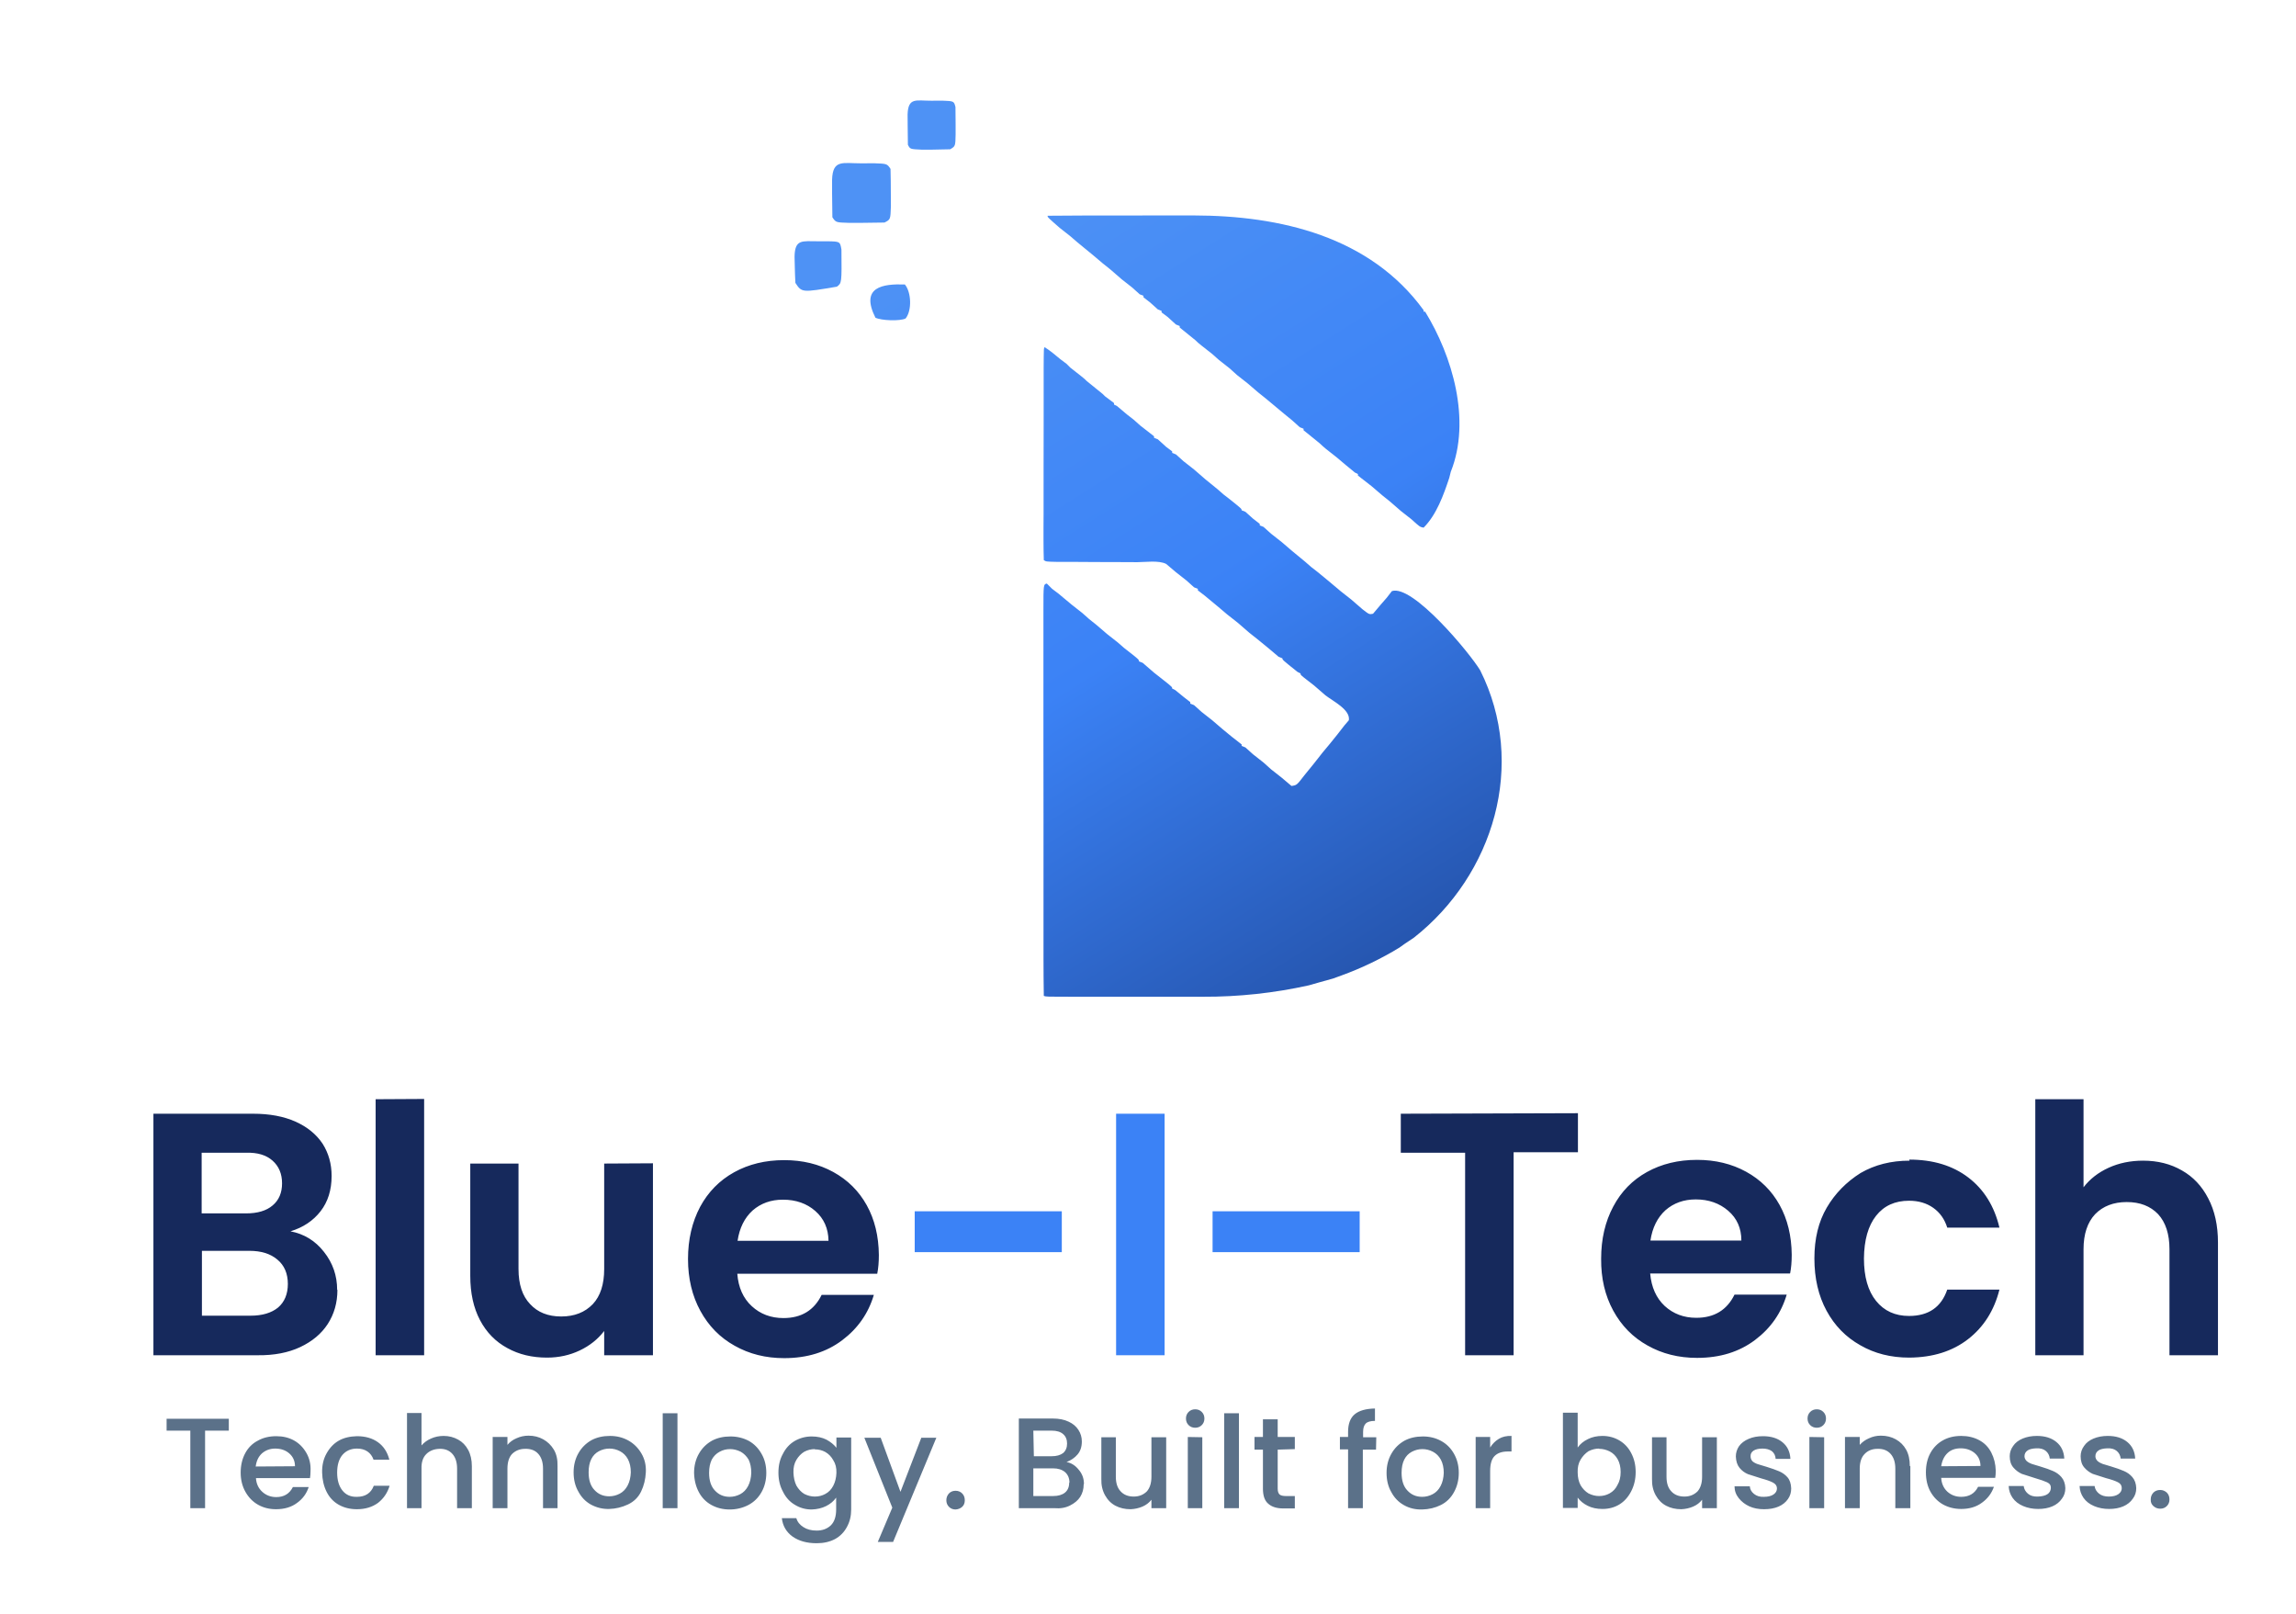
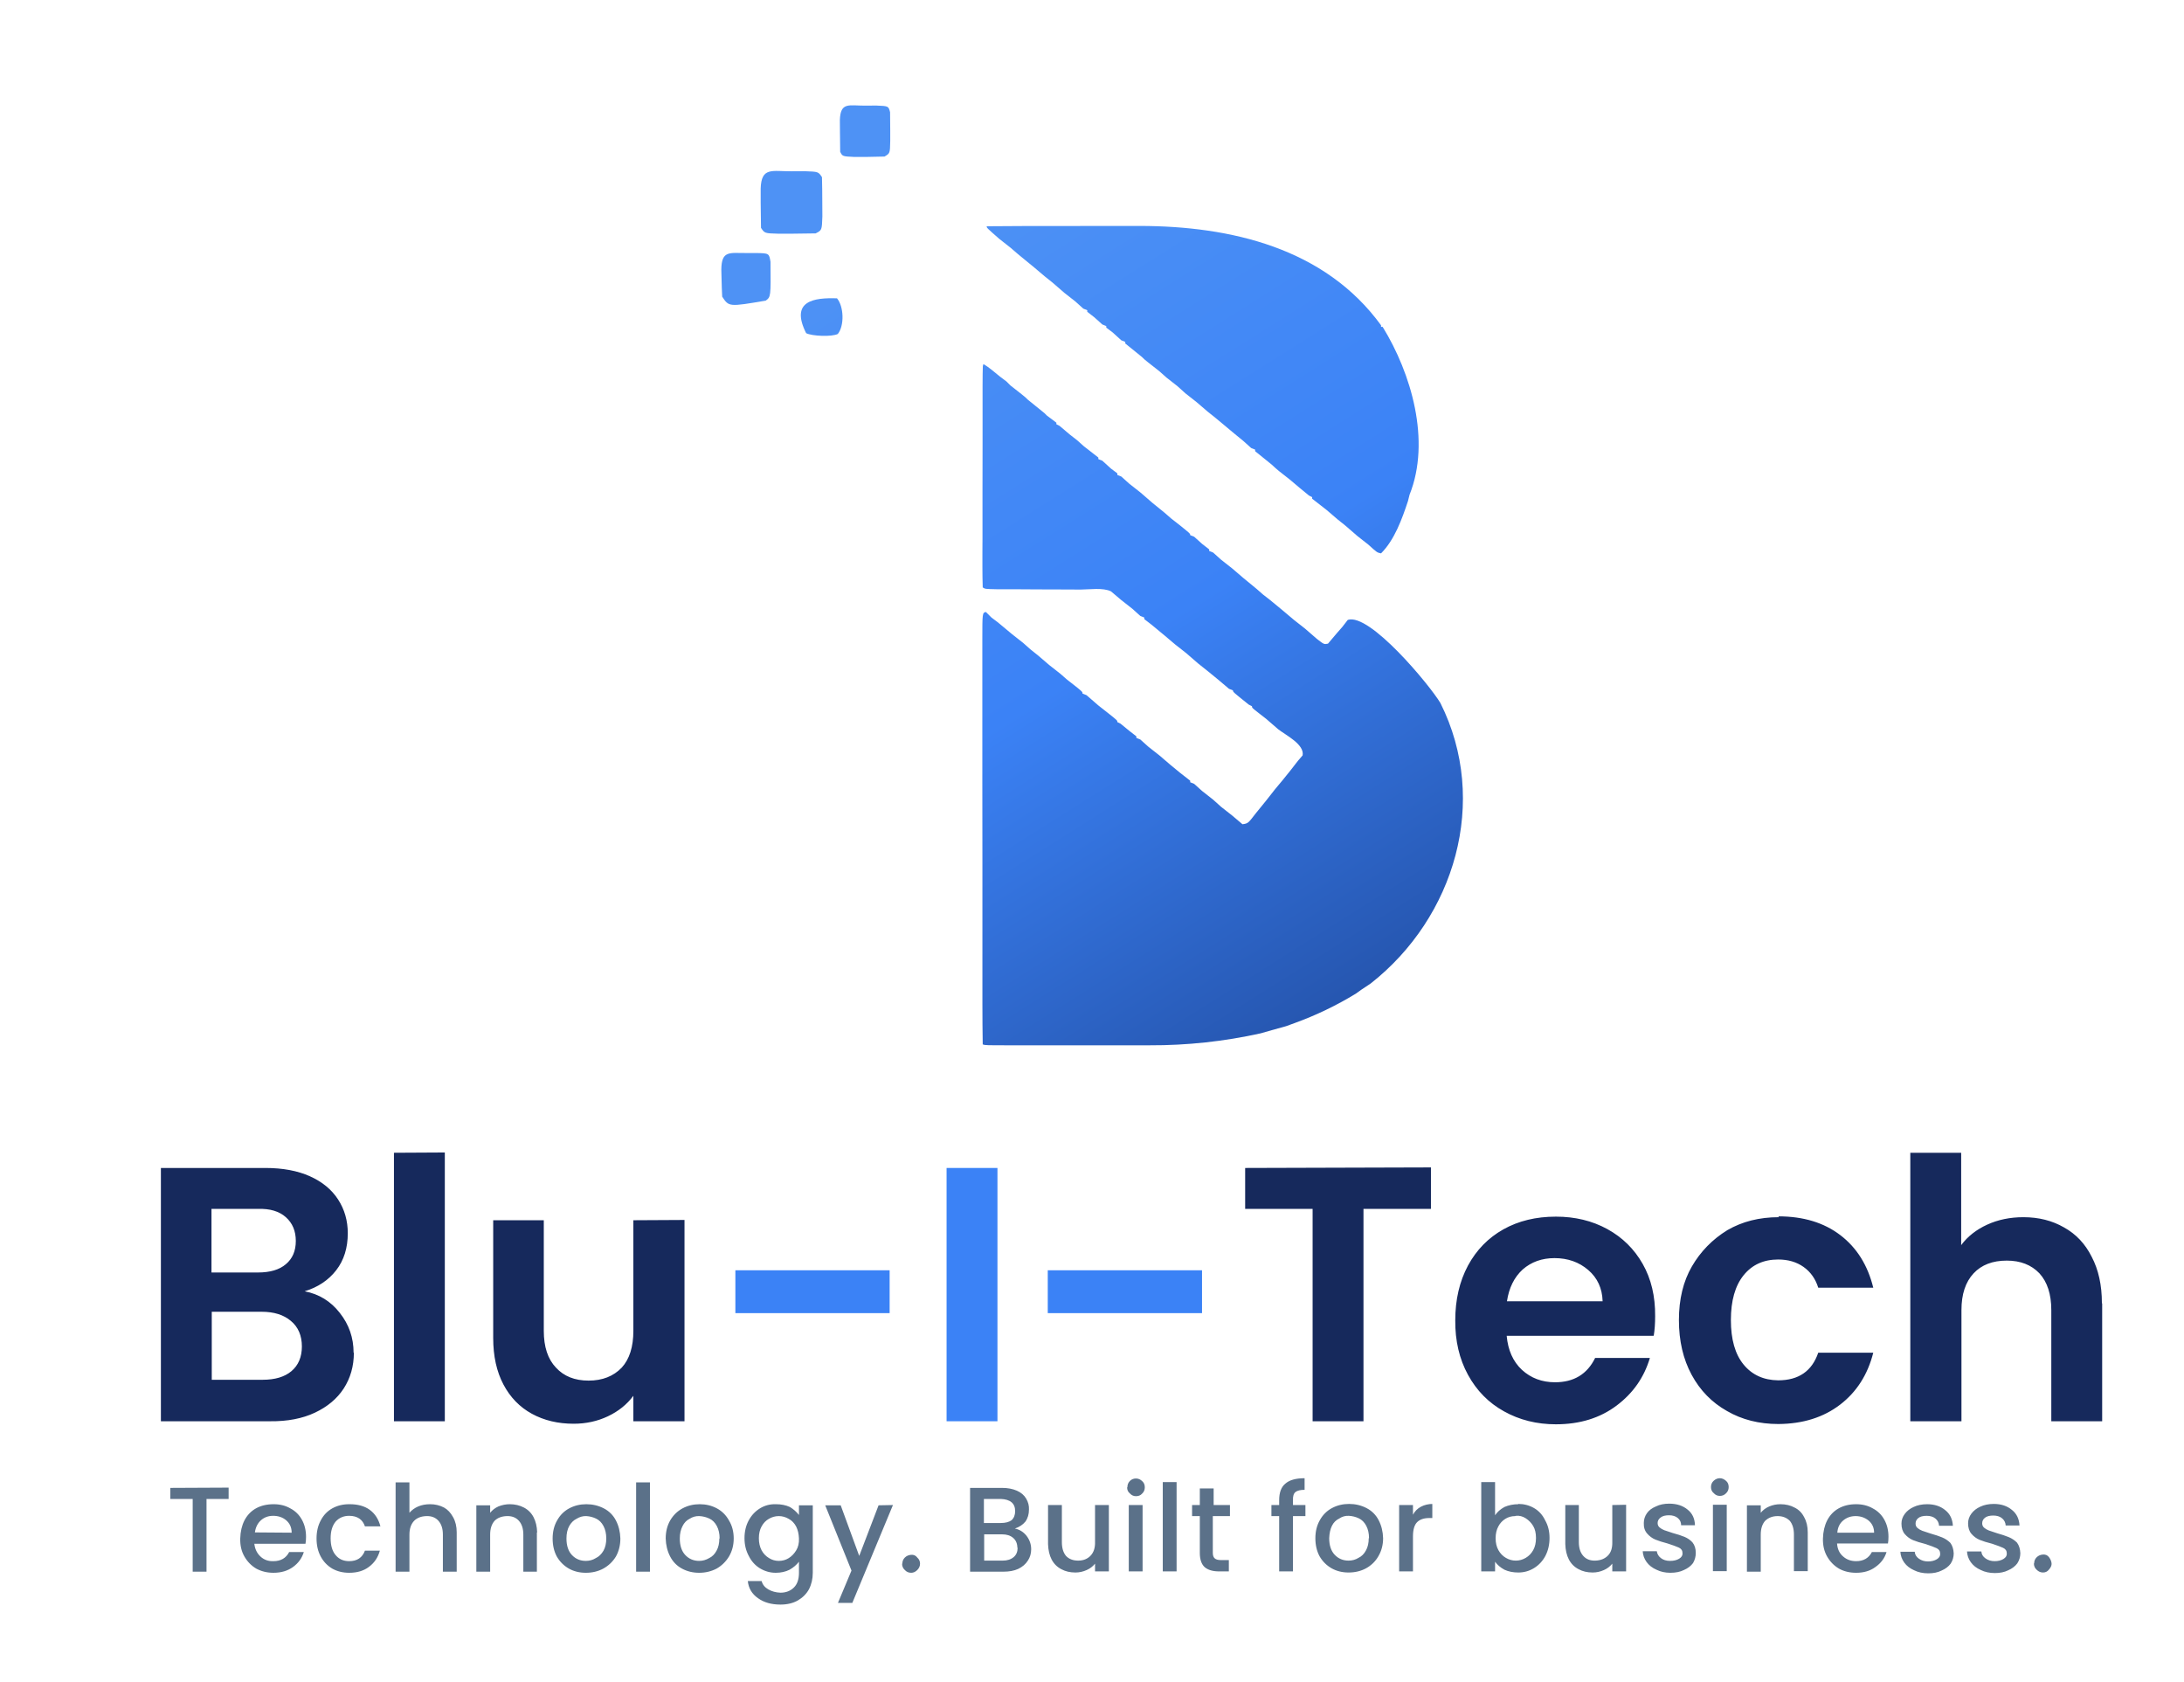
- <svg xmlns="http://www.w3.org/2000/svg" role="img" aria-label="Blue-I-Tech — Technology. Built for business." width="871" height="612" viewBox="0 0 871 612">
+ <svg xmlns="http://www.w3.org/2000/svg" role="img" width="790" height="608" aria-label="Blu-I-Tech — Technology. Built for business." viewBox="0 0 790 608">
  <defs>
    <linearGradient id="a" x1="360" x2="1000" y1="300" y2="1316" gradientUnits="userSpaceOnUse">
      <stop offset="0" stop-color="#4e92f5" />
      <stop offset=".5" stop-color="#3b82f6" />
      <stop offset="1" stop-color="#2350a6" />
    </linearGradient>
  </defs>
-   <g fill="url(#a)" transform="translate(249.03 4.487)scale(.28644)">
+   <g fill="url(#a)" transform="translate(208.53 4.487)scale(.28644)">
    <path d="m364.3 117.7 14.1-.1c15.6.6 15.6.6 17.6 8.4l.2 23.4v12.9c-.3 15.6-.3 15.6-7.2 19.7q-12.2.4-24.5.5h-13.4c-15.2-.7-15.2-.7-18.1-6.5l-.3-25.8-.1-14.4c.8-23 11.4-18 31.7-18.1" />
    <path d="m271.4 200.6 16.8-.1c17.2.6 17.2.6 21.8 7.5q.4 15.9.4 31.8l.1 17.8c-.6 17.4-.6 17.4-8.5 21.4l-30.4.4h-16.8c-17.2-.5-17.2-.5-21.8-7.4l-.4-31.9v-17.7c.8-27.5 14.4-21.7 38.8-21.8" />
    <path d="M518 270q24.9-.3 49.7-.3h47.9l49.4-.1h46.4c114.7.2 233.5 27.7 304.6 125.4v2h2c36.2 58.8 61.2 143.9 34 212l-2 8c-7.5 22.6-16.9 48.9-34 66-5-1-5-1-16-11l-14-11-15-13-10-8-14-12-18-14v-2l-4-2a1155 1155 0 0 1-24-20l-14-11q-4.7-3.9-9-8l-21-17v-2l-5-2-10-9-11-9q-12.2-10-24-20l-10-8-14-12-14-11-10-9-14-11-9-8-14-11c-5-4-5-4-8-7l-21-17v-2l-5-2-11-10-8-6v-2l-5-2-10-9-9-7v-2l-5-2-10-9-14-11-15-13-10-8-13-11-11-9a574 574 0 0 1-19-16l-14-11c-16-14-16-14-16-16" />
    <path d="M214 303.8h12.6c16.6.3 16.6.3 18.4 11.1.4 44.2.4 44.2-6 49-46.5 7.9-46.5 7.9-55-5q-.6-11-.8-22l-.3-12.3c.3-24 10-20.8 31.1-20.8" />
    <path d="M329 361c8.6 10.3 9.5 34.4 1 45-7.7 3.8-32.3 2.8-40-1-20.5-40.9 9.8-45 39-44" />
    <path d="M514 444c7.5 4.5 14.2 10.5 21 16l8 6 5 5 14 11c5 4 5 4 8 7l21 17 3 3 12 9v2l4 2 13 11 9 7 9 8 18 14v2l5 2 11 10 8 6v2l5 2 10 9 14 11 15 13 16 13 8 7 9 7c15 12 15 12 15 14l5 2 10 9 9 7v2l5 2 10 9 14 11 14 12 17 14 8 7 9 7q15.2 12.4 30 25l14 11 15 13c9 7 9 7 14 6l11-13 7-8 7-9c27.6-9.2 103.5 82.4 117 105 62 123.9 18 270.7-88 354l-12 8-7 5a429 429 0 0 1-77 37l-11 4-18 5-14 4a635 635 0 0 1-140.2 15.1H551c-34.7 0-34.7 0-38-1.1q-.4-25-.4-50.1v-182.8l-.1-98.9V792.7c0-34.6 0-34.6 4.5-35.7l7 7 8 6q9 7.3 18 15l14 11 9 8 10 8 14 12 14 11 8 7 14 11c6 5 6 5 6 7l5 2 15 13 14 11c10 8 10 8 10 10l4 2 11 9 9 7v2l5 2 10 9 14 11 14 12q12.2 10.3 25 20v2l5 2 10 9 14 11 10 9 14 11 13 11c7-1 7-1 17-14l13-16 11-14 10-12q9.7-11.8 19-24l6-7c2.3-14-21.3-25.4-31-33l-15-13-9-7c-9-7-9-7-9-9l-4-2c-20-16-20-16-20-18l-5-2-13-11q-12.9-10.7-26-21l-15-13-14-11-13-11c-18-15-18-15-26-21v-2l-5-2-10-9-14-11-13-11c-9.9-5-27.7-2.3-38.2-2.3l-21.1-.1-33.5-.1-32.1-.2h-19.6C516 728 516 728 513 726q-.4-13-.4-25.9v-17l.1-18.5v-58.3l.1-60.7v-73.7l.1-15c.1-10.9.1-10.9 1.1-12.9" />
  </g>
-   <path fill="#16295c" d="M128 489.2q0 7.3-3.7 13-3.6 5.5-10.4 8.7T97.8 514H58.2v-91.6H96q9.4 0 16.1 3t10.3 8.4q3.4 5.4 3.4 12.2 0 8-4.2 13.4t-11.4 7.6q7.8 1.5 12.7 7.8 5 6.3 5 14.4m-51.4-29h16.8q6.6 0 10.1-3 3.6-3 3.6-8.4t-3.6-8.6-10-3H76.5Zm32.7 26.8q0-6-4-9.3-3.9-3.3-10.6-3.3h-18V499H95q6.7 0 10.5-3.1 3.7-3.2 3.7-9m51.7-70.1V514h-18.4v-97.1Zm86.8 24.4V514h-18.5v-9.2q-3.6 4.7-9.3 7.4t-12.4 2.7q-8.5 0-15-3.6-6.7-3.6-10.4-10.6t-3.7-16.8v-42.6h18.3v40q0 8.7 4.4 13.3 4.3 4.7 11.8 4.7t12-4.7q4.3-4.6 4.3-13.3v-40Zm85.1 41.9h-53.1q.6 7.8 5.5 12.3t12 4.5q10.2 0 14.5-8.8h19.8q-3.1 10.5-12 17.2-9 6.8-22 6.8-10.5 0-18.8-4.7-8.3-4.6-13-13.2t-4.7-19.7 4.6-19.8q4.6-8.5 12.9-13.1t19-4.6q10.4 0 18.6 4.5t12.7 12.6 4.6 18.9q0 4-.6 7m-18.5-12.4q-.1-7-5-11.3T297 455q-6.8 0-11.5 4.1-4.6 4.2-5.7 11.5Zm284.3-48.4V437h-24.4v77h-18.4v-76.8h-24.4v-14.8ZM679 483h-53q.7 7.8 5.5 12.3 4.9 4.5 12 4.5 10.2 0 14.5-8.8h19.8q-3.1 10.5-12 17.2-9 6.8-22 6.8-10.5 0-18.8-4.7-8.3-4.6-13-13.2t-4.6-19.7q0-11.2 4.6-19.8 4.5-8.5 12.8-13.1t19-4.6q10.4 0 18.6 4.5t12.7 12.6 4.6 18.9q0 4-.6 7m-18.5-12.4q0-7-5-11.3t-12.3-4.3q-6.8 0-11.5 4.1-4.6 4.2-5.7 11.5Zm63.7-30.7q13.5 0 22.4 6.8t11.8 19h-19.8q-1.5-4.8-5.3-7.5t-9.2-2.7q-8 0-12.5 5.7t-4.6 16.2q0 10.4 4.6 16.1t12.5 5.7q11.1 0 14.5-10h19.8q-3 11.9-11.9 18.8t-22.3 7q-10.5 0-18.6-4.7-8.2-4.6-12.8-13.1t-4.6-19.8T693 458t12.8-13.1q8.1-4.7 18.6-4.7m117 31.2V514H823v-40.2q0-8.6-4.3-13.3-4.4-4.6-11.9-4.6t-12 4.6q-4.4 4.7-4.4 13.3V514h-18.3v-97.1h18.3v33.4q3.6-4.7 9.5-7.4t13.1-2.7q8.3 0 14.7 3.7 6.4 3.6 10 10.6 3.7 7 3.7 16.8" />
-   <path fill="#3b82f6" d="M402.8 459.4v15.5H347v-15.5Zm39-37V514h-18.4v-91.6Zm74 37v15.5H460v-15.5Z" />
-   <path fill="#5b7189" d="M86.8 538.1v4.5h-9V572h-5.6v-29.4h-9v-4.5Zm31 22.5H97.1q.2 3.2 2.4 5.2t5.3 2q4.4 0 6.3-3.8h6q-1.2 3.7-4.4 6-3.2 2.4-8 2.4-3.8 0-6.8-1.7t-4.8-4.9-1.8-7.3 1.7-7.3 4.8-4.8q3-1.7 7-1.7 3.8 0 6.7 1.6t4.7 4.7 1.6 6.9q0 1.5-.2 2.7m-5.7-4.5q0-3-2.2-4.9-2.1-1.8-5.3-1.8-2.9 0-5 1.8-2 1.8-2.4 5Zm23.5-11.4q4.8 0 8 2.3t4.3 6.6h-6q-.7-2-2.3-3.1t-4-1.1q-3.4 0-5.5 2.4-2 2.4-2 6.7t2 6.8 5.5 2.4q4.8 0 6.4-4.2h6q-1.2 4-4.4 6.5-3.3 2.4-8 2.4-3.9 0-6.9-1.7t-4.6-4.9-1.7-7.3 1.7-7.3 4.6-4.8 6.9-1.7M179 556v16h-5.6v-15q0-3.6-1.8-5.6t-4.9-1.9-5 2-1.8 5.5v15h-5.5v-36.1h5.5v12.3q1.5-1.7 3.6-2.6 2.2-1 4.8-1 3 0 5.5 1.4 2.4 1.3 3.8 3.9t1.4 6.2m32.5 0V572H206v-15q0-3.6-1.8-5.6t-5-1.9q-3 0-5 2-1.7 1.9-1.7 5.5v15h-5.6v-27h5.6v3q1.3-1.6 3.4-2.5 2.2-1 4.6-1 3.1 0 5.6 1.4t4 3.9 1.4 6.2m6.1 2.4q0-4 1.8-7.2t5-5q3-1.6 7-1.6 3.8 0 6.9 1.7t5 4.9 1.7 7.2-1.8 7.3-5 4.9-7.1 1.7-7-1.7q-3-1.7-4.7-4.9-1.8-3.1-1.8-7.3m21.7 0q0-2.9-1.1-5-1.1-2-3-3t-4-1-4 1-2.9 3-1 5q0 4.4 2.2 6.7 2.2 2.4 5.6 2.4 2.1 0 4-1t3-3.1 1.2-5M257 536v36h-5.6v-36Zm6.3 22.6q0-4 1.8-7.2t5-5q3-1.6 7-1.6 3.8 0 7 1.7 3 1.7 4.8 4.9 1.8 3.1 1.8 7.2t-1.8 7.3-5 4.9q-3.3 1.7-7.1 1.7t-6.9-1.7-4.8-4.9-1.8-7.3m21.7 0q0-2.9-1-5-1.2-2-3-3-2-1-4-1-2.2 0-4 1-1.9 1-3 3-1 2.1-1 5 0 4.4 2.2 6.7 2.2 2.4 5.6 2.4 2.1 0 4-1t3-3.1 1.2-5m32.3-9.5v-3.9h5.6v27.3q0 3.7-1.6 6.6-1.6 3-4.5 4.6-3 1.6-7 1.6-5.5 0-9.1-2.5-3.6-2.6-4.1-7h5.5q.6 2.1 2.7 3.4 2 1.3 5 1.3 3.3 0 5.4-2 2-2 2-6V568q-1.4 2-3.8 3.2t-5.5 1.3q-3.5 0-6.4-1.8-2.9-1.7-4.5-5-1.7-3.1-1.7-7.2t1.7-7.1q1.6-3.2 4.5-4.9 3-1.7 6.4-1.7 3.2 0 5.6 1.2 2.4 1.3 3.8 3.1m-8.2.5q-2.1 0-4 1-1.8 1.1-3 3.1t-1.1 4.8 1.1 4.9q1.2 2.1 3 3.2 2 1 4 1 2.2 0 4-1 1.9-1 3-3.1t1.2-4.9-1.2-4.8q-1.1-2-3-3.1-1.8-1-4-1m46.1-4.4-16.4 39.5H333l5.5-13-10.6-26.5h6.2l7.5 20.5 7.9-20.5ZM359 569q0-1.5 1-2.6 1-1 2.5-1t2.5 1 1 2.6-1 2.5-2.5 1q-1.5 0-2.5-1t-1-2.5m52.1-6q0 2.6-1.3 4.7-1.3 2-3.9 3.3t-5.9 1h-13.5v-34h12.9q3.5 0 6 1.2 2.4 1.1 3.7 3.1t1.3 4.4q0 3-1.6 4.9t-4.2 2.9q2.7.5 4.6 2.9 2 2.3 2 5.4m-19-10.5h6.8q2.7 0 4.3-1.2 1.5-1.3 1.5-3.6t-1.5-3.6-4.3-1.3h-7Zm13.5 10q0-2.5-1.7-4-1.7-1.4-4.5-1.4H392v10.5h7.5q2.9 0 4.5-1.3t1.6-3.8m36.8-17.2V572h-5.6v-3.2q-1.3 1.7-3.4 2.6t-4.5 1q-3.2 0-5.7-1.3t-4-4-1.4-6.2v-15.8h5.5v15q0 3.6 1.8 5.5 1.8 2 5 2 3 0 5-2 1.7-2 1.7-5.5v-15Zm7.5-7.1q0-1.5 1-2.5t2.5-1 2.5 1 1 2.5-1 2.5-2.5 1-2.5-1-1-2.5m6.2 7.1V572h-5.5v-27ZM470 536v36h-5.6v-36Zm14.7 13.8v14.8q0 1.5.7 2.2.7.6 2.4.6h3.4v4.7h-4.4q-3.7 0-5.7-1.8-2-1.7-2-5.7v-14.8h-3.2V545h3.2v-6.7h5.6v6.7h6.5v4.6Zm37.3 0h-5V572h-5.6v-22.3h-3.1V545h3.1v-1.9q0-4.6 2.5-6.7t7.7-2.2v4.7q-2.5 0-3.5 1t-1 3.2v2h5Zm4 8.8q0-4 1.8-7.2t5-5q3-1.6 7-1.6 3.8 0 6.9 1.7t4.9 4.9 1.8 7.2-1.8 7.3-5 4.9-7.1 1.7-7-1.7q-3-1.7-4.7-4.9-1.8-3.1-1.8-7.3m21.7 0q0-2.9-1.1-5-1.1-2-3-3t-4-1-4 1-2.9 3-1 5q0 4.4 2.2 6.7 2.2 2.4 5.6 2.4 2.1 0 4-1t3-3.1 1.2-5m25.7-13.8v5.7H572q-3.3 0-5 1.7t-1.7 5.7V572h-5.5v-27h5.5v4q1.3-2.1 3.3-3.3t4.8-1.1m34.5 0q3.5 0 6.4 1.7t4.5 4.8q1.7 3.2 1.7 7.2t-1.7 7.3-4.5 5-6.4 1.7q-3.2 0-5.6-1.2t-3.8-3.1v3.9h-5.6v-36.1h5.6V549q1.4-2 3.9-3.2 2.4-1.2 5.5-1.2m-1.3 4.8q-2 0-4 1-1.8 1.2-3 3.2t-1.1 4.8q0 2.8 1.1 4.9 1.2 2 3 3.1 2 1 4 1 2.2 0 4-1 2-1.1 3-3.2 1.2-2 1.2-4.9 0-2.8-1.1-4.8t-3-3q-2-1-4-1m44.6-4.4V572h-5.6v-3.2q-1.3 1.7-3.4 2.6t-4.5 1q-3.2 0-5.7-1.3t-4-4-1.4-6.2v-15.8h5.5v15q0 3.6 1.8 5.5 1.8 2 5 2 3 0 5-2 1.7-2 1.7-5.5v-15Zm6.7 18.6h5.8q.1 1.7 1.6 2.9t3.7 1.1q2.4 0 3.7-.9t1.3-2.3-1.5-2.2-4.5-1.6l-5-1.6q-1.9-.8-3.2-2.4t-1.4-4.3q0-2.1 1.2-3.9 1.3-1.8 3.7-2.8 2.3-1 5.4-1 4.6 0 7.4 2.3t3 6.3h-5.6q-.1-1.8-1.4-2.9-1.4-1-3.6-1t-3.4.8-1.1 2.2q0 1 .7 1.8.8.7 2 1.1l3.3 1q2.9.9 4.8 1.7t3.2 2.3 1.4 4.2q0 2.3-1.2 4-1.3 1.9-3.6 2.9t-5.5 1-5.6-1.1-4-3.1-1.6-4.5m27.7-25.7q0-1.5 1-2.5t2.5-1 2.5 1 1 2.5-1 2.5-2.5 1-2.5-1-1-2.5m6.3 7.1V572h-5.6v-27Zm32.7 11V572H719v-15q0-3.6-1.8-5.6t-5-1.9q-3 0-4.9 2-1.8 1.9-1.8 5.5v15h-5.6v-27h5.6v3q1.4-1.6 3.5-2.5 2.1-1 4.5-1 3.2 0 5.7 1.4t3.9 3.9 1.4 6.2m32.4 4.5h-20.5q.2 3.2 2.3 5.2 2.2 2 5.3 2 4.5 0 6.4-3.8h6q-1.3 3.7-4.5 6-3.2 2.4-7.9 2.4-3.8 0-6.9-1.7-3-1.7-4.8-4.9-1.7-3.1-1.7-7.3t1.7-7.3 4.7-4.8 7-1.7q3.8 0 6.8 1.6t4.6 4.7 1.7 6.9q0 1.5-.2 2.7m-5.6-4.5q0-3-2.2-4.9-2.2-1.8-5.3-1.8t-5 1.8-2.4 5Zm10.7 7.6h5.7q.2 1.7 1.6 2.9t3.8 1.1 3.6-.9 1.3-2.3-1.4-2.2-4.6-1.6l-5-1.6q-1.8-.8-3.2-2.4t-1.4-4.3q0-2.1 1.3-3.9 1.2-1.8 3.6-2.8t5.4-1q4.6 0 7.4 2.3t3 6.3h-5.5q-.2-1.8-1.5-2.9t-3.6-1-3.3.8q-1.2.8-1.2 2.2 0 1 .8 1.8.8.7 1.9 1.1l3.3 1q3 .9 4.8 1.7 1.9.8 3.2 2.3 1.4 1.6 1.5 4.2 0 2.3-1.3 4-1.3 1.9-3.6 2.9t-5.4 1-5.7-1.1-4-3.1-1.5-4.5m26.9 0h5.7q.2 1.7 1.7 2.9 1.4 1.1 3.7 1.1t3.6-.9 1.3-2.3q0-1.5-1.4-2.2-1.5-.8-4.6-1.6l-5-1.6q-1.8-.8-3.2-2.4t-1.4-4.3q0-2.1 1.3-3.9 1.2-1.8 3.6-2.8t5.4-1q4.6 0 7.4 2.3t3 6.3h-5.5q-.2-1.8-1.5-2.9t-3.6-1-3.3.8q-1.2.8-1.2 2.2 0 1 .8 1.8.8.7 1.9 1.1l3.3 1q3 .9 4.8 1.7 1.9.8 3.2 2.3 1.4 1.6 1.5 4.2 0 2.3-1.3 4-1.3 1.9-3.6 2.9t-5.4 1-5.7-1.1-4-3.1-1.5-4.5m27 5q0-1.4 1-2.5 1-1 2.6-1 1.4 0 2.5 1 1 1 1 2.6 0 1.5-1 2.5t-2.5 1-2.6-1-1-2.5" />
+   <path fill="#16295c" d="M128 489.2q0 7.3-3.7 13-3.6 5.5-10.4 8.7T97.7 514H58.2v-91.6H96q9.4 0 16.1 3t10.2 8.4 3.5 12.2q0 8-4.2 13.4t-11.4 7.6q7.8 1.5 12.7 7.8 5 6.3 5 14.4m-51.4-29h16.8q6.6 0 10.1-3 3.6-3 3.6-8.4t-3.6-8.6-10-3H76.5Zm32.7 26.8q0-6-4-9.3-3.9-3.3-10.6-3.3h-18V499H95q6.7 0 10.4-3.1 3.8-3.2 3.8-9m51.7-70.1V514h-18.4v-97.1Zm86.7 24.4V514h-18.5v-9.2q-3.5 4.7-9.2 7.4t-12.4 2.7q-8.5 0-15.1-3.6t-10.3-10.6-3.7-16.8v-42.6h18.3v40q0 8.7 4.4 13.3 4.3 4.7 11.8 4.7t12-4.7q4.2-4.6 4.2-13.3v-40Zm270-19v15h-24.4V514h-18.4v-76.8h-24.4v-14.8Zm80.5 60.9H545q.7 7.8 5.5 12.3 4.9 4.5 12 4.5 10.2 0 14.5-8.8h19.8q-3.1 10.5-12 17.2-9 6.8-22 6.8-10.4 0-18.8-4.7-8.3-4.6-13-13.2t-4.6-19.7q0-11.2 4.6-19.8 4.6-8.5 12.8-13.1t19-4.6q10.4 0 18.6 4.5t12.8 12.6 4.5 18.9q0 4-.5 7m-18.5-12.4q-.2-7-5.2-11.3t-12.2-4.3q-6.8 0-11.5 4.1-4.6 4.2-5.7 11.5Zm63.6-30.7q13.5 0 22.4 6.8t11.9 19h-19.9q-1.5-4.8-5.3-7.5t-9.2-2.7q-7.9 0-12.5 5.7t-4.6 16.2 4.6 16.1 12.5 5.7q11.1 0 14.5-10h19.9q-3 11.9-12 18.8t-22.3 7q-10.5 0-18.6-4.7-8.2-4.6-12.8-13.1t-4.6-19.8T612 458t12.8-13.1q8.1-4.7 18.6-4.7m117 31.2V514H742v-40.2q0-8.6-4.3-13.3-4.4-4.6-11.8-4.6-7.7 0-12 4.6-4.4 4.7-4.4 13.3V514H691v-97.1h18.4v33.4q3.5-4.7 9.4-7.4t13.1-2.7q8.3 0 14.7 3.7 6.5 3.6 10 10.6 3.7 7 3.7 16.8" />
+   <path fill="#3b82f6" d="M321.8 459.4v15.5H266v-15.5Zm39-37V514h-18.4v-91.6Zm74 37v15.5H379v-15.5Z" />
+   <path fill="#5b7189" d="M82.7 538v4.1h-8v26.3h-5v-26.3h-8.1v-4Zm27.7 20.3H92q.3 2.8 2.2 4.6t4.7 1.7q4 0 5.7-3.3h5.3q-1 3.3-3.9 5.4t-7.1 2.1q-3.4 0-6.2-1.5-2.7-1.6-4.3-4.4t-1.5-6.5 1.5-6.5q1.5-2.9 4.2-4.4T99 544q3.4 0 6 1.5 2.7 1.4 4.2 4.1t1.5 6.2q0 1.4-.2 2.5m-5-4q0-2.8-2-4.5-1.9-1.6-4.7-1.6-2.6 0-4.4 1.6t-2.2 4.4Zm21-10.3q4.4 0 7.2 2 2.9 2.1 3.9 6H132q-.6-1.8-2-2.8-1.5-1-3.7-1-3 0-4.9 2.1-1.8 2.2-1.8 6 0 4 1.8 6.1 1.8 2.2 4.9 2.2 4.3 0 5.7-3.8h5.4q-1 3.7-4 5.9-2.8 2.1-7.1 2.1-3.4 0-6.1-1.5-2.7-1.6-4.2-4.4t-1.5-6.5 1.5-6.5q1.5-2.9 4.2-4.4t6.1-1.5m38.9 10.2v14.2h-5V555q0-3.2-1.6-5t-4.4-1.7-4.4 1.7q-1.7 1.8-1.7 5v13.4h-5v-32.3h5v11q1.3-1.5 3.2-2.3t4.3-.8q2.7 0 5 1.2 2 1.1 3.3 3.5 1.3 2.3 1.3 5.5m29 0v14.2h-4.9V555q0-3.2-1.6-5t-4.4-1.7-4.4 1.7q-1.6 1.8-1.6 5v13.4h-5v-24h5v2.7q1.2-1.5 3-2.3 2-.8 4.1-.8 2.8 0 5.1 1.2t3.5 3.5 1.3 5.5m5.6 2.2q0-3.7 1.6-6.5 1.6-2.9 4.4-4.4t6.2-1.5 6.3 1.5 4.4 4.4 1.6 6.5q0 3.6-1.6 6.5-1.7 2.8-4.6 4.4-2.8 1.5-6.3 1.5-3.4 0-6.1-1.5-2.8-1.6-4.4-4.4-1.5-2.8-1.5-6.5m19.4 0q0-2.6-1-4.5t-2.7-2.7-3.5-.9-3.6 1q-1.6.8-2.6 2.6t-1 4.5q0 3.9 2 6t5 2.1q2 0 3.6-1 1.7-.8 2.8-2.7 1-1.8 1-4.4m15.8-20.3v32.3h-5v-32.3Zm5.7 20.3q0-3.7 1.6-6.5 1.7-2.9 4.5-4.4t6.2-1.5 6.2 1.5 4.4 4.4q1.7 2.8 1.7 6.5 0 3.6-1.7 6.5-1.7 2.8-4.5 4.4-2.9 1.5-6.3 1.5t-6.2-1.5-4.3-4.4-1.6-6.5m19.5 0q0-2.6-1-4.5t-2.7-2.7-3.6-.9-3.6 1q-1.6.8-2.5 2.6-1 1.9-1 4.5 0 3.9 2 6t5 2.1q1.9 0 3.6-1 1.7-.8 2.7-2.7 1-1.8 1-4.4m28.8-8.5v-3.5h5v24.4q0 3.3-1.4 6-1.4 2.5-4 4t-6.3 1.5q-4.9 0-8.1-2.3-3.3-2.3-3.7-6.2h5q.5 1.9 2.4 3t4.4 1.2q3 0 4.9-1.9 1.8-1.8 1.8-5.3v-4q-1.3 1.7-3.4 2.9-2.2 1.1-5 1.1-3 0-5.7-1.6-2.6-1.6-4-4.4-1.6-2.9-1.6-6.5t1.5-6.4 4.1-4.4 5.8-1.5q2.8 0 5 1 2 1.2 3.3 2.9m-7.3.4q-1.9 0-3.6 1-1.6.9-2.6 2.7t-1 4.3 1 4.4q1 1.8 2.7 2.8 1.6 1 3.5 1 2 0 3.6-1t2.7-2.8 1-4.3-1-4.3q-1-1.9-2.7-2.8-1.7-1-3.6-1m41.3-4-14.7 35.4h-5.2L308 568l-9.5-23.6h5.6l6.7 18.3 7-18.3Zm3.4 21.2q0-1.3.9-2.2t2.3-1 2.2 1q1 .9 1 2.2t-1 2.3-2.2 1q-1.4 0-2.3-1-1-.9-1-2.3m46.7-5.2q0 2.3-1.2 4.1-1.2 1.9-3.5 3-2.2 1-5.3 1h-12.1v-30.3h11.6q3 0 5.3 1t3.4 2.9 1 3.9q0 2.6-1.3 4.4-1.4 1.7-3.8 2.5 2.5.5 4.2 2.6 1.7 2.2 1.7 4.9m-17.1-9.5h6.1q2.5 0 3.9-1 1.3-1.2 1.3-3.3t-1.3-3.2-3.9-1.2h-6.1Zm12.1 9q0-2.3-1.5-3.6t-4-1.3H356v9.5h6.7q2.5 0 4-1.3 1.4-1.2 1.4-3.4m33-15.4v24h-5v-2.8q-1.2 1.5-3 2.3-2 .9-4.1.9-2.9 0-5.1-1.2-2.3-1.2-3.5-3.5t-1.3-5.6v-14.1h5v13.4q0 3.2 1.5 5 1.6 1.7 4.4 1.7t4.5-1.8 1.6-5v-13.3Zm6.7-6.4q0-1.4.9-2.3t2.2-.9 2.3 1q.9.8.9 2.2t-1 2.3q-.8.9-2.2.9-1.3 0-2.2-1-1-.8-1-2.2m5.6 6.4v24h-5v-24Zm12.3-8.3v32.3h-5V536Zm13.1 12.3v13.3q0 1.4.7 2t2.1.6h3v4.1H441q-3.4 0-5.2-1.5-1.8-1.6-1.8-5.2v-13.3h-2.8v-4h2.8v-6h5v6h5.9v4Zm33.5 0h-4.5v20h-5v-20h-2.8v-4h2.8v-1.7q0-4.2 2.2-6 2.2-2 7-2v4.2q-2.3 0-3.3.8t-.9 3v1.7h4.5Zm3.6 8q0-3.7 1.6-6.5 1.6-2.9 4.4-4.4t6.2-1.5 6.3 1.5 4.4 4.4 1.6 6.5q0 3.6-1.7 6.5-1.6 2.8-4.5 4.4-2.8 1.5-6.3 1.5-3.4 0-6.1-1.5-2.8-1.6-4.4-4.4-1.5-2.8-1.5-6.5m19.4 0q0-2.6-1-4.5t-2.7-2.7-3.6-.9-3.5 1q-1.7.8-2.6 2.6t-1 4.5q0 3.9 2 6t5 2.1q2 0 3.6-1 1.7-.8 2.7-2.7 1-1.8 1-4.4m23-12.4v5.1H517q-2.9 0-4.4 1.5t-1.5 5.2v12.6h-5v-24h5v3.5q1-1.9 2.9-2.9t4.3-1m30.9 0q3.1 0 5.7 1.5t4 4.4q1.6 2.8 1.6 6.4t-1.5 6.5q-1.5 2.8-4.1 4.4t-5.7 1.6q-2.8 0-5-1-2.2-1.2-3.4-2.9v3.5h-5V536h5v12q1.2-1.8 3.4-3 2.3-1 5-1m-1.1 4.3q-2 0-3.6 1T542 552q-1 1.8-1 4.3t1 4.3 2.7 2.8 3.6 1 3.6-1 2.7-2.8 1-4.4-1-4.3-2.7-2.8-3.6-.9m39.9-4v24.1h-5v-2.8q-1.2 1.5-3 2.3-2 .9-4.1.9-2.9 0-5.1-1.2-2.3-1.2-3.5-3.5t-1.3-5.6v-14.1h4.9v13.4q0 3.2 1.6 5t4.4 1.7 4.5-1.8 1.6-5v-13.3Zm6 16.8h5.1q.2 1.5 1.5 2.5t3.3 1 3.3-.8 1.2-2q0-1.4-1.3-2t-4.1-1.5q-2.7-.7-4.4-1.4t-3-2.2-1.2-3.8q0-1.9 1.1-3.5t3.3-2.5q2-1 4.8-1 4.1 0 6.7 2.2 2.5 2 2.6 5.6h-5q0-1.6-1.2-2.6t-3.2-1-3 .8q-1.1.8-1.1 2 0 1 .7 1.6t1.7 1l3 1q2.6.7 4.3 1.4t2.9 2q1.2 1.5 1.2 3.8 0 2-1 3.7-1.2 1.6-3.3 2.5-2 1-4.9 1-2.8 0-5-1.1-2.3-1-3.6-2.8t-1.4-4m24.7-23.1q0-1.4 1-2.3t2.2-.9 2.3 1q.9.8.9 2.2t-1 2.3q-.9.9-2.2.9t-2.2-1q-1-.8-1-2.2m5.7 6.4v24h-5v-24Zm29.3 9.8v14.2h-5V555q0-3.2-1.5-5-1.7-1.7-4.4-1.7t-4.5 1.7q-1.6 1.8-1.6 5v13.4h-5v-24h5v2.7q1.2-1.5 3.1-2.3t4-.8q2.9 0 5.1 1.2 2.3 1.1 3.5 3.5 1.3 2.3 1.3 5.5m29 4h-18.4q.2 3 2.2 4.7 1.9 1.7 4.7 1.7 4 0 5.7-3.3h5.3q-1 3.3-4 5.4-2.8 2.1-7 2.1-3.5 0-6.2-1.5-2.7-1.6-4.3-4.4t-1.5-6.5 1.5-6.5q1.5-2.9 4.2-4.4t6.3-1.5q3.4 0 6 1.5 2.7 1.4 4.2 4.1t1.5 6.2q0 1.4-.2 2.5m-5-4q0-2.7-2-4.4-2-1.6-4.7-1.6-2.6 0-4.5 1.6t-2.1 4.4Zm9.5 6.9h5.2q.1 1.5 1.5 2.5t3.3 1 3.2-.8 1.2-2q0-1.4-1.3-2t-4-1.5q-2.8-.7-4.5-1.4t-3-2.2q-1.2-1.4-1.2-3.8 0-1.9 1.2-3.5t3.2-2.5q2.1-1 4.9-1 4 0 6.6 2.2 2.5 2 2.7 5.6h-5q-.1-1.6-1.3-2.6t-3.2-1-3 .8-1 2q0 1 .7 1.6t1.7 1l3 1q2.5.7 4.2 1.4t3 2q1.1 1.5 1.2 3.8 0 2-1.1 3.7-1.2 1.6-3.3 2.5-2 1-4.8 1-2.9 0-5.1-1.1-2.3-1-3.6-2.8t-1.4-4m24.1 0h5.2q.1 1.5 1.5 2.5t3.3 1 3.2-.8 1.2-2q0-1.4-1.3-2t-4-1.5q-2.8-.7-4.5-1.4t-3-2.2q-1.2-1.4-1.2-3.8 0-1.9 1.2-3.5t3.2-2.5q2.1-1 4.9-1 4 0 6.6 2.2 2.5 2 2.7 5.6h-5q-.1-1.6-1.3-2.6t-3.2-1-3 .8-1 2q0 1 .7 1.6t1.7 1l3 1q2.5.7 4.2 1.4t3 2q1.1 1.5 1.2 3.8 0 2-1.1 3.7-1.2 1.6-3.3 2.5-2 1-4.8 1-2.9 0-5.1-1.1-2.3-1-3.6-2.8t-1.4-4m24.3 4.4q0-1.3.9-2.2t2.3-1 2.2 1 .9 2.2-1 2.3q-.8 1-2.1 1t-2.3-1q-1-.9-1-2.3" />
</svg>
